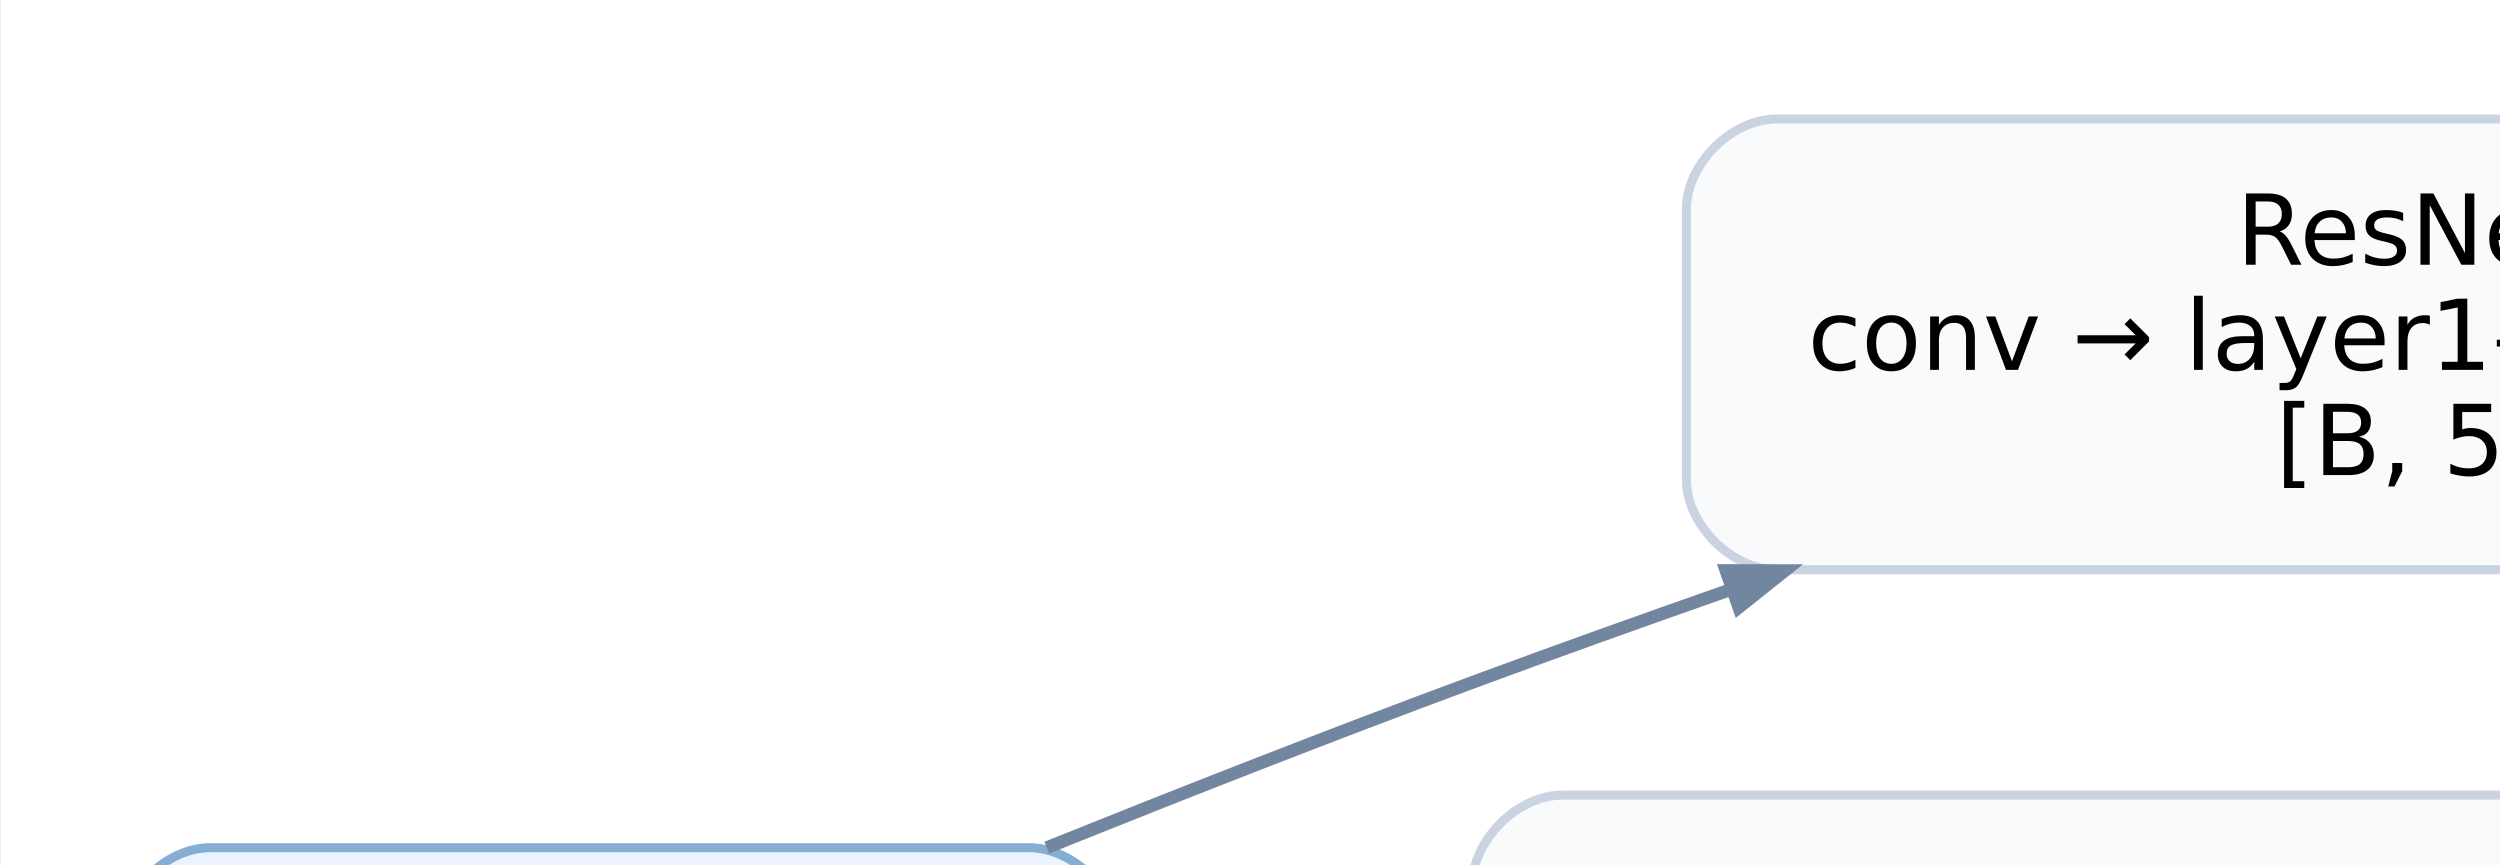
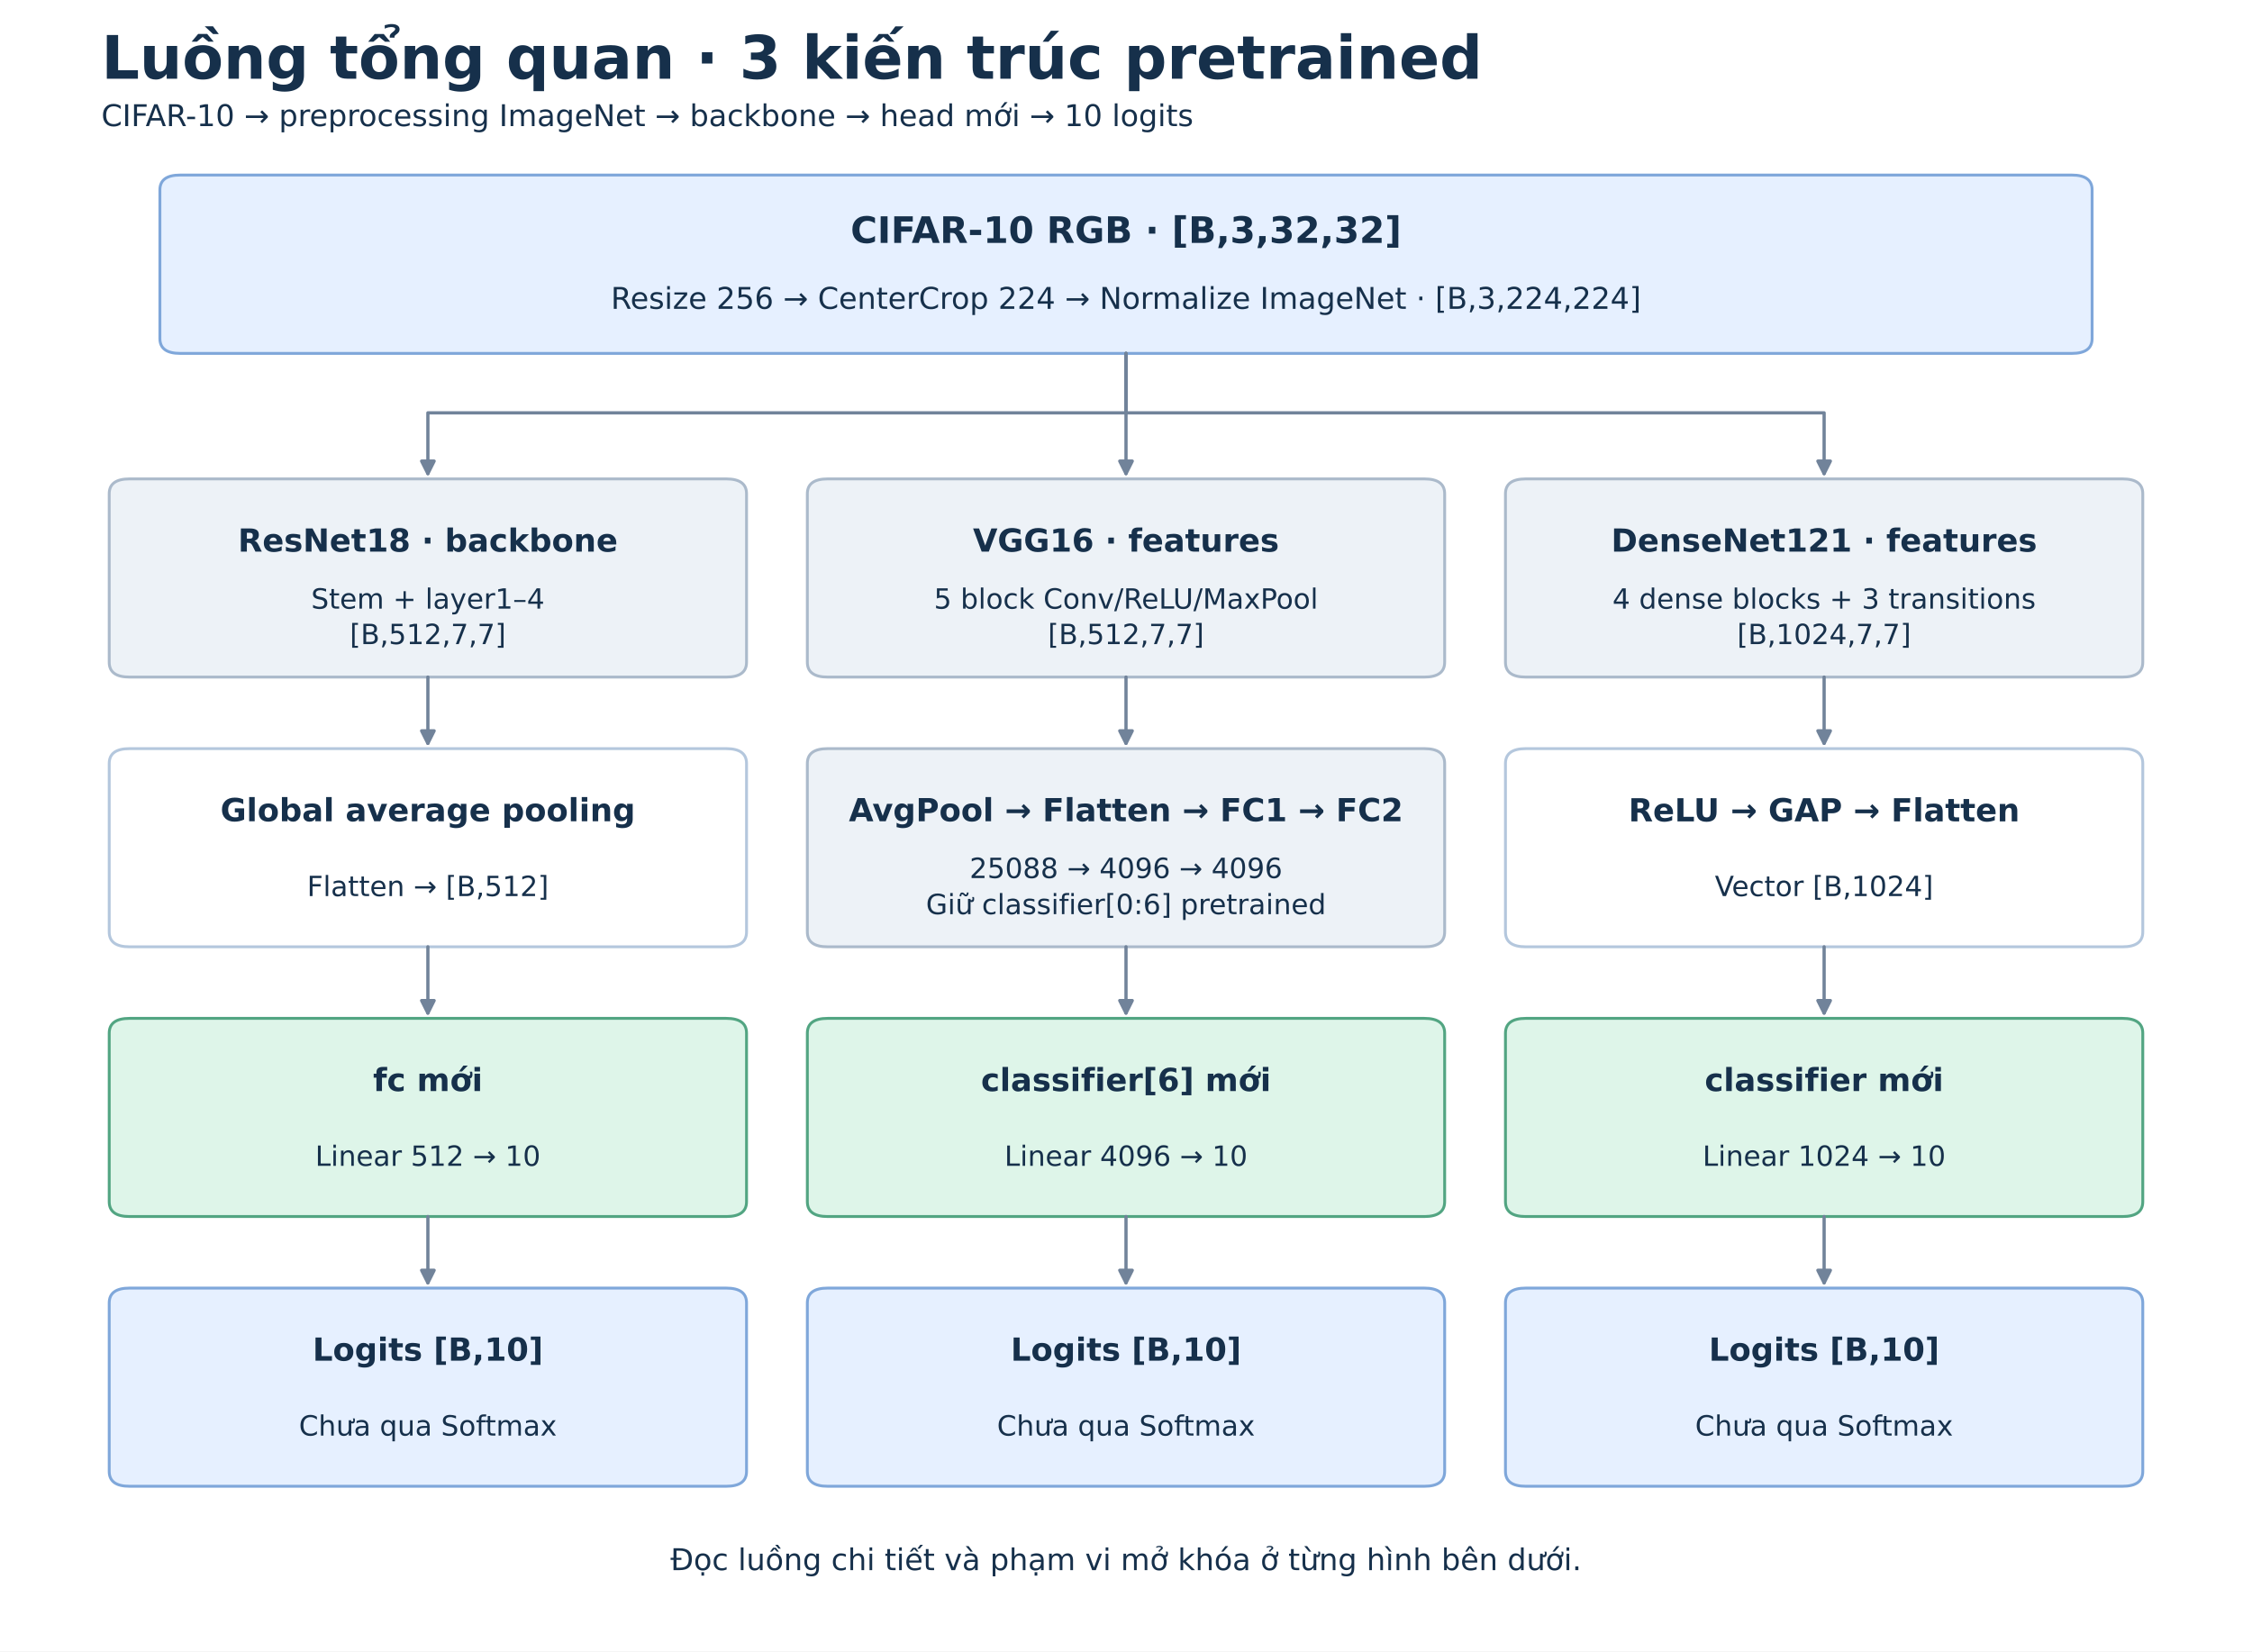
- <svg xmlns="http://www.w3.org/2000/svg" width="1853pt" height="641pt" viewBox="0.00 0.00 784.68 271.68">
-   <g id="graph0" class="graph" transform="scale(2.36 2.36) rotate(0) translate(15.84 255.84)">
-     <polygon fill="white" stroke="transparent" points="-15.84,15.84 -15.84,-255.84 768.84,-255.84 768.84,15.84 -15.84,15.84" />
-     <g id="node1" class="node">
-       <path fill="#eaf3ff" stroke="#84aed4" stroke-width="1.2" d="M121,-143C121,-143 12,-143 12,-143 6,-143 0,-137 0,-131 0,-131 0,-109 0,-109 0,-103 6,-97 12,-97 12,-97 121,-97 121,-97 127,-97 133,-103 133,-109 133,-109 133,-131 133,-131 133,-137 127,-143 121,-143" />
-       <text text-anchor="middle" x="66.5" y="-123.6" font-family="DejaVu Sans" font-size="13.00" fill="#193c65">Fashion-MNIST</text>
-       <text text-anchor="middle" x="66.5" y="-109.6" font-family="DejaVu Sans" font-size="13.00" fill="#193c65">[B, 3, 224, 224]</text>
+ <svg xmlns="http://www.w3.org/2000/svg" width="864pt" height="633.6pt" viewBox="0 0 864 633.6" version="1.1">
+   <defs>
+     <style type="text/css">*{stroke-linejoin: round; stroke-linecap: butt}</style>
+   </defs>
+   <g id="figure_1">
+     <g id="patch_1">
+       <path d="M 0 633.6 L 864 633.6 L 864 0 L 0 0 z " style="fill: #ffffff" />
    </g>
-     <g id="node2" class="node">
-       <path fill="#f8fafc" stroke="#c9d3e1" stroke-width="1.2" d="M405.5,-240C405.5,-240 220.5,-240 220.5,-240 214.5,-240 208.5,-234 208.5,-228 208.5,-228 208.5,-192 208.5,-192 208.5,-186 214.5,-180 220.5,-180 220.5,-180 405.5,-180 405.5,-180 411.5,-180 417.5,-186 417.5,-192 417.5,-192 417.5,-228 417.5,-228 417.5,-234 411.5,-240 405.5,-240" />
-       <text text-anchor="middle" x="313" y="-220.6" font-family="DejaVu Sans" font-size="13.00">ResNet18</text>
-       <text text-anchor="middle" x="313" y="-206.6" font-family="DejaVu Sans" font-size="13.00">conv → layer1–4 → avgpool</text>
-       <text text-anchor="middle" x="313" y="-192.6" font-family="DejaVu Sans" font-size="13.00">[B, 512]</text>
-     </g>
-     <g id="edge1" class="edge">
-       <path fill="none" stroke="#72869f" stroke-width="1.7" d="M123.36,-143.01C141.36,-150.25 161.46,-158.14 180,-165 191.09,-169.11 202.76,-173.28 214.38,-177.36" />
-       <polygon fill="#72869f" stroke="#72869f" stroke-width="1.7" points="213.76,-179.89 221.6,-179.88 215.47,-174.99 213.76,-179.89" />
-     </g>
-     <g id="node3" class="node">
-       <path fill="#f8fafc" stroke="#c9d3e1" stroke-width="1.2" d="M434,-150C434,-150 192,-150 192,-150 186,-150 180,-144 180,-138 180,-138 180,-102 180,-102 180,-96 186,-90 192,-90 192,-90 434,-90 434,-90 440,-90 446,-96 446,-102 446,-102 446,-138 446,-138 446,-144 440,-150 434,-150" />
-       <text text-anchor="middle" x="313" y="-130.6" font-family="DejaVu Sans" font-size="13.00">VGG16</text>
-       <text text-anchor="middle" x="313" y="-116.6" font-family="DejaVu Sans" font-size="13.00">features → avgpool → classifier[0:6]</text>
-       <text text-anchor="middle" x="313" y="-102.6" font-family="DejaVu Sans" font-size="13.00">[B, 4096]</text>
-     </g>
-     <g id="edge2" class="edge">
-       <path fill="none" stroke="#72869f" stroke-width="1.7" d="M133.02,-120C145.31,-120 158.59,-120 172.16,-120" />
-       <polygon fill="#72869f" stroke="#72869f" stroke-width="1.7" points="172.33,-122.59 179.73,-120 172.33,-117.41 172.33,-122.59" />
-     </g>
-     <g id="node4" class="node">
-       <path fill="#f8fafc" stroke="#c9d3e1" stroke-width="1.2" d="M366,-60C366,-60 260,-60 260,-60 254,-60 248,-54 248,-48 248,-48 248,-12 248,-12 248,-6 254,0 260,0 260,0 366,0 366,0 372,0 378,-6 378,-12 378,-12 378,-48 378,-48 378,-54 372,-60 366,-60" />
-       <text text-anchor="middle" x="313" y="-40.6" font-family="DejaVu Sans" font-size="13.00">DenseNet121</text>
-       <text text-anchor="middle" x="313" y="-26.6" font-family="DejaVu Sans" font-size="13.00">features → GAP</text>
-       <text text-anchor="middle" x="313" y="-12.6" font-family="DejaVu Sans" font-size="13.00">[B, 1024]</text>
-     </g>
-     <g id="edge3" class="edge">
-       <path fill="none" stroke="#72869f" stroke-width="1.7" d="M123.36,-96.99C141.36,-89.75 161.46,-81.86 180,-75 199.62,-67.74 221.02,-60.25 240.78,-53.52" />
-       <polygon fill="#72869f" stroke="#72869f" stroke-width="1.7" points="241.81,-55.91 247.98,-51.08 240.14,-51.01 241.81,-55.91" />
-     </g>
-     <g id="node5" class="node">
-       <path fill="#e5f5f0" stroke="#58a58c" stroke-width="1.2" d="M595.5,-233C595.5,-233 529.5,-233 529.5,-233 523.5,-233 517.5,-227 517.5,-221 517.5,-221 517.5,-199 517.5,-199 517.5,-193 523.5,-187 529.5,-187 529.5,-187 595.5,-187 595.5,-187 601.5,-187 607.5,-193 607.5,-199 607.5,-199 607.5,-221 607.5,-221 607.5,-227 601.5,-233 595.5,-233" />
-       <text text-anchor="middle" x="562.5" y="-213.6" font-family="DejaVu Sans" font-size="13.00">New fc</text>
-       <text text-anchor="middle" x="562.5" y="-199.6" font-family="DejaVu Sans" font-size="13.00">512 → 10</text>
-     </g>
-     <g id="edge4" class="edge">
-       <path fill="none" stroke="#72869f" stroke-width="1.7" d="M417.53,-210C449.24,-210 482.76,-210 509.48,-210" />
-       <polygon fill="#72869f" stroke="#72869f" stroke-width="1.7" points="509.79,-212.59 517.19,-210 509.78,-207.41 509.79,-212.59" />
-     </g>
-     <g id="node6" class="node">
-       <path fill="#e5f5f0" stroke="#58a58c" stroke-width="1.2" d="M620,-143C620,-143 505,-143 505,-143 499,-143 493,-137 493,-131 493,-131 493,-109 493,-109 493,-103 499,-97 505,-97 505,-97 620,-97 620,-97 626,-97 632,-103 632,-109 632,-109 632,-131 632,-131 632,-137 626,-143 620,-143" />
-       <text text-anchor="middle" x="562.5" y="-123.6" font-family="DejaVu Sans" font-size="13.00">New classifier[6]</text>
-       <text text-anchor="middle" x="562.5" y="-109.6" font-family="DejaVu Sans" font-size="13.00">4096 → 10</text>
-     </g>
-     <g id="edge6" class="edge">
-       <path fill="none" stroke="#72869f" stroke-width="1.7" d="M446.08,-120C459.44,-120 472.66,-120 485.13,-120" />
-       <polygon fill="#72869f" stroke="#72869f" stroke-width="1.7" points="485.39,-122.59 492.79,-120 485.39,-117.41 485.39,-122.59" />
-     </g>
-     <g id="node7" class="node">
-       <path fill="#e5f5f0" stroke="#58a58c" stroke-width="1.2" d="M610.5,-53C610.5,-53 514.5,-53 514.5,-53 508.5,-53 502.5,-47 502.5,-41 502.5,-41 502.5,-19 502.5,-19 502.5,-13 508.5,-7 514.5,-7 514.5,-7 610.5,-7 610.5,-7 616.5,-7 622.5,-13 622.5,-19 622.5,-19 622.5,-41 622.5,-41 622.5,-47 616.5,-53 610.5,-53" />
-       <text text-anchor="middle" x="562.5" y="-33.6" font-family="DejaVu Sans" font-size="13.00">New classifier</text>
-       <text text-anchor="middle" x="562.5" y="-19.6" font-family="DejaVu Sans" font-size="13.00">1024 → 10</text>
-     </g>
-     <g id="edge8" class="edge">
-       <path fill="none" stroke="#72869f" stroke-width="1.7" d="M378.06,-30C413.9,-30 458.51,-30 494.77,-30" />
-       <polygon fill="#72869f" stroke="#72869f" stroke-width="1.7" points="494.98,-32.59 502.38,-30 494.98,-27.41 494.98,-32.59" />
-     </g>
-     <g id="node8" class="node">
-       <path fill="#e5f5f0" stroke="#58a58c" stroke-width="1.2" d="M741,-233C741,-233 691,-233 691,-233 685,-233 679,-227 679,-221 679,-221 679,-199 679,-199 679,-193 685,-187 691,-187 691,-187 741,-187 741,-187 747,-187 753,-193 753,-199 753,-199 753,-221 753,-221 753,-227 747,-233 741,-233" />
-       <text text-anchor="middle" x="716" y="-213.6" font-family="DejaVu Sans" font-size="13.00">Logits</text>
-       <text text-anchor="middle" x="716" y="-199.6" font-family="DejaVu Sans" font-size="13.00">[B, 10]</text>
-     </g>
-     <g id="edge5" class="edge">
-       <path fill="none" stroke="#72869f" stroke-width="1.7" d="M607.73,-210C627.71,-210 651.25,-210 671.18,-210" />
-       <polygon fill="#72869f" stroke="#72869f" stroke-width="1.7" points="671.23,-212.59 678.63,-210 671.23,-207.41 671.23,-212.59" />
-     </g>
-     <g id="node9" class="node">
-       <path fill="#e5f5f0" stroke="#58a58c" stroke-width="1.2" d="M741,-143C741,-143 691,-143 691,-143 685,-143 679,-137 679,-131 679,-131 679,-109 679,-109 679,-103 685,-97 691,-97 691,-97 741,-97 741,-97 747,-97 753,-103 753,-109 753,-109 753,-131 753,-131 753,-137 747,-143 741,-143" />
-       <text text-anchor="middle" x="716" y="-123.6" font-family="DejaVu Sans" font-size="13.00">Logits</text>
-       <text text-anchor="middle" x="716" y="-109.6" font-family="DejaVu Sans" font-size="13.00">[B, 10]</text>
-     </g>
-     <g id="edge7" class="edge">
-       <path fill="none" stroke="#72869f" stroke-width="1.7" d="M632.16,-120C645.51,-120 659.17,-120 671.44,-120" />
-       <polygon fill="#72869f" stroke="#72869f" stroke-width="1.7" points="671.48,-122.59 678.88,-120 671.48,-117.41 671.48,-122.59" />
-     </g>
-     <g id="node10" class="node">
-       <path fill="#e5f5f0" stroke="#58a58c" stroke-width="1.2" d="M741,-53C741,-53 691,-53 691,-53 685,-53 679,-47 679,-41 679,-41 679,-19 679,-19 679,-13 685,-7 691,-7 691,-7 741,-7 741,-7 747,-7 753,-13 753,-19 753,-19 753,-41 753,-41 753,-47 747,-53 741,-53" />
-       <text text-anchor="middle" x="716" y="-33.6" font-family="DejaVu Sans" font-size="13.00">Logits</text>
-       <text text-anchor="middle" x="716" y="-19.6" font-family="DejaVu Sans" font-size="13.00">[B, 10]</text>
-     </g>
-     <g id="edge9" class="edge">
-       <path fill="none" stroke="#72869f" stroke-width="1.7" d="M622.51,-30C638.64,-30 655.84,-30 670.97,-30" />
-       <polygon fill="#72869f" stroke="#72869f" stroke-width="1.7" points="671.28,-32.59 678.68,-30 671.28,-27.41 671.28,-32.59" />
+     <g id="axes_1">
+       <g id="patch_2">
+         <path d="M 69.12 135.59 L 794.88 135.59 Q 802.656 135.59 802.656 129.888 L 802.656 72.864 Q 802.656 67.162 794.88 67.162 L 69.12 67.162 Q 61.344 67.162 61.344 72.864 L 61.344 129.888 Q 61.344 135.59 69.12 135.59 z " clip-path="url(#pc396e5684a)" style="fill: #e6f0ff; stroke: #7fa7da; stroke-width: 1.1; stroke-linejoin: miter" />
+       </g>
+       <g id="patch_3">
+         <path d="M 49.68 259.776 L 278.64 259.776 Q 286.416 259.776 286.416 254.074 L 286.416 189.446 Q 286.416 183.744 278.64 183.744 L 49.68 183.744 Q 41.904 183.744 41.904 189.446 L 41.904 254.074 Q 41.904 259.776 49.68 259.776 z " clip-path="url(#pc396e5684a)" style="fill: #edf2f7; stroke: #abbacb; stroke-width: 1.1; stroke-linejoin: miter" />
+       </g>
+       <g id="patch_4">
+         <path d="M 49.68 363.264 L 278.64 363.264 Q 286.416 363.264 286.416 357.562 L 286.416 292.934 Q 286.416 287.232 278.64 287.232 L 49.68 287.232 Q 41.904 287.232 41.904 292.934 L 41.904 357.562 Q 41.904 363.264 49.68 363.264 z " clip-path="url(#pc396e5684a)" style="fill: #ffffff; stroke: #b4c7dd; stroke-width: 1.1; stroke-linejoin: miter" />
+       </g>
+       <g id="patch_5">
+         <path d="M 164.16 259.776 L 164.16 285.201 " clip-path="url(#pc396e5684a)" style="fill: none; stroke: #71839a; stroke-width: 1.25; stroke-linecap: round" />
+         <path d="M 166.56 280.401 L 164.16 285.201 L 161.76 280.401 z " clip-path="url(#pc396e5684a)" style="fill: #71839a; stroke: #71839a; stroke-width: 1.25; stroke-linecap: round" />
+       </g>
+       <g id="patch_6">
+         <path d="M 49.68 466.752 L 278.64 466.752 Q 286.416 466.752 286.416 461.05 L 286.416 396.422 Q 286.416 390.72 278.64 390.72 L 49.68 390.72 Q 41.904 390.72 41.904 396.422 L 41.904 461.05 Q 41.904 466.752 49.68 466.752 z " clip-path="url(#pc396e5684a)" style="fill: #def5e9; stroke: #52a582; stroke-width: 1.1; stroke-linejoin: miter" />
+       </g>
+       <g id="patch_7">
+         <path d="M 164.16 363.264 L 164.16 388.689 " clip-path="url(#pc396e5684a)" style="fill: none; stroke: #71839a; stroke-width: 1.25; stroke-linecap: round" />
+         <path d="M 166.56 383.889 L 164.16 388.689 L 161.76 383.889 z " clip-path="url(#pc396e5684a)" style="fill: #71839a; stroke: #71839a; stroke-width: 1.25; stroke-linecap: round" />
+       </g>
+       <g id="patch_8">
+         <path d="M 49.68 570.24 L 278.64 570.24 Q 286.416 570.24 286.416 564.538 L 286.416 499.91 Q 286.416 494.208 278.64 494.208 L 49.68 494.208 Q 41.904 494.208 41.904 499.91 L 41.904 564.538 Q 41.904 570.24 49.68 570.24 z " clip-path="url(#pc396e5684a)" style="fill: #e6f0ff; stroke: #7fa7da; stroke-width: 1.1; stroke-linejoin: miter" />
+       </g>
+       <g id="patch_9">
+         <path d="M 164.16 466.752 L 164.16 492.177 " clip-path="url(#pc396e5684a)" style="fill: none; stroke: #71839a; stroke-width: 1.25; stroke-linecap: round" />
+         <path d="M 166.56 487.377 L 164.16 492.177 L 161.76 487.377 z " clip-path="url(#pc396e5684a)" style="fill: #71839a; stroke: #71839a; stroke-width: 1.25; stroke-linecap: round" />
+       </g>
+       <g id="patch_10">
+         <path d="M 432 135.59 L 432 158.4 L 164.16 158.4 L 164.16 181.713 " clip-path="url(#pc396e5684a)" style="fill: none; stroke: #71839a; stroke-width: 1.25; stroke-linecap: round" />
+         <path d="M 166.56 176.913 L 164.16 181.713 L 161.76 176.913 z " clip-path="url(#pc396e5684a)" style="fill: #71839a; stroke: #71839a; stroke-width: 1.25; stroke-linecap: round" />
+       </g>
+       <g id="patch_11">
+         <path d="M 317.52 259.776 L 546.48 259.776 Q 554.256 259.776 554.256 254.074 L 554.256 189.446 Q 554.256 183.744 546.48 183.744 L 317.52 183.744 Q 309.744 183.744 309.744 189.446 L 309.744 254.074 Q 309.744 259.776 317.52 259.776 z " clip-path="url(#pc396e5684a)" style="fill: #edf2f7; stroke: #abbacb; stroke-width: 1.1; stroke-linejoin: miter" />
+       </g>
+       <g id="patch_12">
+         <path d="M 317.52 363.264 L 546.48 363.264 Q 554.256 363.264 554.256 357.562 L 554.256 292.934 Q 554.256 287.232 546.48 287.232 L 317.52 287.232 Q 309.744 287.232 309.744 292.934 L 309.744 357.562 Q 309.744 363.264 317.52 363.264 z " clip-path="url(#pc396e5684a)" style="fill: #edf2f7; stroke: #abbacb; stroke-width: 1.1; stroke-linejoin: miter" />
+       </g>
+       <g id="patch_13">
+         <path d="M 432 259.776 L 432 285.201 " clip-path="url(#pc396e5684a)" style="fill: none; stroke: #71839a; stroke-width: 1.25; stroke-linecap: round" />
+         <path d="M 434.4 280.401 L 432 285.201 L 429.6 280.401 z " clip-path="url(#pc396e5684a)" style="fill: #71839a; stroke: #71839a; stroke-width: 1.25; stroke-linecap: round" />
+       </g>
+       <g id="patch_14">
+         <path d="M 317.52 466.752 L 546.48 466.752 Q 554.256 466.752 554.256 461.05 L 554.256 396.422 Q 554.256 390.72 546.48 390.72 L 317.52 390.72 Q 309.744 390.72 309.744 396.422 L 309.744 461.05 Q 309.744 466.752 317.52 466.752 z " clip-path="url(#pc396e5684a)" style="fill: #def5e9; stroke: #52a582; stroke-width: 1.1; stroke-linejoin: miter" />
+       </g>
+       <g id="patch_15">
+         <path d="M 432 363.264 L 432 388.689 " clip-path="url(#pc396e5684a)" style="fill: none; stroke: #71839a; stroke-width: 1.25; stroke-linecap: round" />
+         <path d="M 434.4 383.889 L 432 388.689 L 429.6 383.889 z " clip-path="url(#pc396e5684a)" style="fill: #71839a; stroke: #71839a; stroke-width: 1.25; stroke-linecap: round" />
+       </g>
+       <g id="patch_16">
+         <path d="M 317.52 570.24 L 546.48 570.24 Q 554.256 570.24 554.256 564.538 L 554.256 499.91 Q 554.256 494.208 546.48 494.208 L 317.52 494.208 Q 309.744 494.208 309.744 499.91 L 309.744 564.538 Q 309.744 570.24 317.52 570.24 z " clip-path="url(#pc396e5684a)" style="fill: #e6f0ff; stroke: #7fa7da; stroke-width: 1.1; stroke-linejoin: miter" />
+       </g>
+       <g id="patch_17">
+         <path d="M 432 466.752 L 432 492.177 " clip-path="url(#pc396e5684a)" style="fill: none; stroke: #71839a; stroke-width: 1.25; stroke-linecap: round" />
+         <path d="M 434.4 487.377 L 432 492.177 L 429.6 487.377 z " clip-path="url(#pc396e5684a)" style="fill: #71839a; stroke: #71839a; stroke-width: 1.25; stroke-linecap: round" />
+       </g>
+       <g id="patch_18">
+         <path d="M 432 135.59 L 432 158.4 L 432 158.4 L 432 181.713 " clip-path="url(#pc396e5684a)" style="fill: none; stroke: #71839a; stroke-width: 1.25; stroke-linecap: round" />
+         <path d="M 434.4 176.913 L 432 181.713 L 429.6 176.913 z " clip-path="url(#pc396e5684a)" style="fill: #71839a; stroke: #71839a; stroke-width: 1.25; stroke-linecap: round" />
+       </g>
+       <g id="patch_19">
+         <path d="M 585.36 259.776 L 814.32 259.776 Q 822.096 259.776 822.096 254.074 L 822.096 189.446 Q 822.096 183.744 814.32 183.744 L 585.36 183.744 Q 577.584 183.744 577.584 189.446 L 577.584 254.074 Q 577.584 259.776 585.36 259.776 z " clip-path="url(#pc396e5684a)" style="fill: #edf2f7; stroke: #abbacb; stroke-width: 1.1; stroke-linejoin: miter" />
+       </g>
+       <g id="patch_20">
+         <path d="M 585.36 363.264 L 814.32 363.264 Q 822.096 363.264 822.096 357.562 L 822.096 292.934 Q 822.096 287.232 814.32 287.232 L 585.36 287.232 Q 577.584 287.232 577.584 292.934 L 577.584 357.562 Q 577.584 363.264 585.36 363.264 z " clip-path="url(#pc396e5684a)" style="fill: #ffffff; stroke: #b4c7dd; stroke-width: 1.1; stroke-linejoin: miter" />
+       </g>
+       <g id="patch_21">
+         <path d="M 699.84 259.776 L 699.84 285.201 " clip-path="url(#pc396e5684a)" style="fill: none; stroke: #71839a; stroke-width: 1.25; stroke-linecap: round" />
+         <path d="M 702.24 280.401 L 699.84 285.201 L 697.44 280.401 z " clip-path="url(#pc396e5684a)" style="fill: #71839a; stroke: #71839a; stroke-width: 1.25; stroke-linecap: round" />
+       </g>
+       <g id="patch_22">
+         <path d="M 585.36 466.752 L 814.32 466.752 Q 822.096 466.752 822.096 461.05 L 822.096 396.422 Q 822.096 390.72 814.32 390.72 L 585.36 390.72 Q 577.584 390.72 577.584 396.422 L 577.584 461.05 Q 577.584 466.752 585.36 466.752 z " clip-path="url(#pc396e5684a)" style="fill: #def5e9; stroke: #52a582; stroke-width: 1.1; stroke-linejoin: miter" />
+       </g>
+       <g id="patch_23">
+         <path d="M 699.84 363.264 L 699.84 388.689 " clip-path="url(#pc396e5684a)" style="fill: none; stroke: #71839a; stroke-width: 1.25; stroke-linecap: round" />
+         <path d="M 702.24 383.889 L 699.84 388.689 L 697.44 383.889 z " clip-path="url(#pc396e5684a)" style="fill: #71839a; stroke: #71839a; stroke-width: 1.25; stroke-linecap: round" />
+       </g>
+       <g id="patch_24">
+         <path d="M 585.36 570.24 L 814.32 570.24 Q 822.096 570.24 822.096 564.538 L 822.096 499.91 Q 822.096 494.208 814.32 494.208 L 585.36 494.208 Q 577.584 494.208 577.584 499.91 L 577.584 564.538 Q 577.584 570.24 585.36 570.24 z " clip-path="url(#pc396e5684a)" style="fill: #e6f0ff; stroke: #7fa7da; stroke-width: 1.1; stroke-linejoin: miter" />
+       </g>
+       <g id="patch_25">
+         <path d="M 699.84 466.752 L 699.84 492.177 " clip-path="url(#pc396e5684a)" style="fill: none; stroke: #71839a; stroke-width: 1.25; stroke-linecap: round" />
+         <path d="M 702.24 487.377 L 699.84 492.177 L 697.44 487.377 z " clip-path="url(#pc396e5684a)" style="fill: #71839a; stroke: #71839a; stroke-width: 1.25; stroke-linecap: round" />
+       </g>
+       <g id="patch_26">
+         <path d="M 432 135.59 L 432 158.4 L 699.84 158.4 L 699.84 181.713 " clip-path="url(#pc396e5684a)" style="fill: none; stroke: #71839a; stroke-width: 1.25; stroke-linecap: round" />
+         <path d="M 702.24 176.913 L 699.84 181.713 L 697.44 176.913 z " clip-path="url(#pc396e5684a)" style="fill: #71839a; stroke: #71839a; stroke-width: 1.25; stroke-linecap: round" />
+       </g>
+       <g id="text_1">
+         <text style="font-weight: 700; font-size: 23px; font-family: 'DejaVu Sans'; text-anchor: start; fill: #16304b" x="38.88" y="30.197" transform="rotate(-0 38.88 30.19725)">Luồng tổng quan · 3 kiến trúc pretrained</text>
+       </g>
+       <g id="text_2">
+         <text style="font-size: 11.5px; font-family: 'DejaVu Sans'; text-anchor: start; fill: #16304b" x="38.88" y="48.389" transform="rotate(-0 38.88 48.38888)">CIFAR-10 → preprocessing ImageNet → backbone → head mới → 10 logits</text>
+       </g>
+       <g id="text_3">
+         <text style="font-weight: 700; font-size: 14px; font-family: 'DejaVu Sans'; text-anchor: middle; fill: #16304b" x="432" y="93.201" transform="rotate(-0 432 93.20073)">CIFAR-10 RGB · [B,3,32,32]</text>
+       </g>
+       <g id="text_4">
+         <text style="font-size: 11.5px; font-family: 'DejaVu Sans'; text-anchor: middle; fill: #16304b" x="432" y="118.488" transform="rotate(-0 432 118.4885)">Resize 256 → CenterCrop 224 → Normalize ImageNet · [B,3,224,224]</text>
+       </g>
+       <g id="text_5">
+         <text style="font-weight: 700; font-size: 12.2px; font-family: 'DejaVu Sans'; text-anchor: middle; fill: #16304b" x="164.16" y="211.643" transform="rotate(-0 164.16 211.6434)">ResNet18 · backbone</text>
+       </g>
+       <g id="text_6">
+         <text style="font-size: 10.7px; font-family: 'DejaVu Sans'; fill: #16304b" transform="translate(119.3738 233.5206)">Stem + layer1–4</text>
+         <text style="font-size: 10.7px; font-family: 'DejaVu Sans'; fill: #16304b" transform="translate(134.1941 247.1283)">[B,512,7,7]</text>
+       </g>
+       <g id="text_7">
+         <text style="font-weight: 700; font-size: 12.2px; font-family: 'DejaVu Sans'; text-anchor: middle; fill: #16304b" x="164.16" y="315.084" transform="rotate(-0 164.16 315.0838)">Global average pooling</text>
+       </g>
+       <g id="text_8">
+         <text style="font-size: 10.7px; font-family: 'DejaVu Sans'; text-anchor: middle; fill: #16304b" x="164.16" y="343.812" transform="rotate(-0 164.16 343.8124)">Flatten → [B,512]</text>
+       </g>
+       <g id="text_9">
+         <text style="font-weight: 700; font-size: 12.2px; font-family: 'DejaVu Sans'; text-anchor: middle; fill: #16304b" x="164.16" y="418.619" transform="rotate(-0 164.16 418.6194)">fc mới</text>
+       </g>
+       <g id="text_10">
+         <text style="font-size: 10.7px; font-family: 'DejaVu Sans'; text-anchor: middle; fill: #16304b" x="164.16" y="447.3" transform="rotate(-0 164.16 447.3004)">Linear 512 → 10</text>
+       </g>
+       <g id="text_11">
+         <text style="font-weight: 700; font-size: 12.2px; font-family: 'DejaVu Sans'; text-anchor: middle; fill: #16304b" x="164.16" y="522.06" transform="rotate(-0 164.16 522.0598)">Logits [B,10]</text>
+       </g>
+       <g id="text_12">
+         <text style="font-size: 10.7px; font-family: 'DejaVu Sans'; text-anchor: middle; fill: #16304b" x="164.16" y="550.788" transform="rotate(-0 164.16 550.7884)">Chưa qua Softmax</text>
+       </g>
+       <g id="text_13">
+         <text style="font-weight: 700; font-size: 12.2px; font-family: 'DejaVu Sans'; text-anchor: middle; fill: #16304b" x="432" y="211.643" transform="rotate(-0 432 211.6434)">VGG16 · features</text>
+       </g>
+       <g id="text_14">
+         <text style="font-size: 10.7px; font-family: 'DejaVu Sans'; fill: #16304b" transform="translate(358.3046 233.5206)">5 block Conv/ReLU/MaxPool</text>
+         <text style="font-size: 10.7px; font-family: 'DejaVu Sans'; fill: #16304b" transform="translate(402.0341 247.1283)">[B,512,7,7]</text>
+       </g>
+       <g id="text_15">
+         <text style="font-weight: 700; font-size: 12.2px; font-family: 'DejaVu Sans'; text-anchor: middle; fill: #16304b" x="432" y="315.084" transform="rotate(-0 432 315.0838)">AvgPool → Flatten → FC1 → FC2</text>
+       </g>
+       <g id="text_16">
+         <text style="font-size: 10.7px; font-family: 'DejaVu Sans'; fill: #16304b" transform="translate(371.9814 336.881)">25088 → 4096 → 4096</text>
+         <text style="font-size: 10.7px; font-family: 'DejaVu Sans'; fill: #16304b" transform="translate(355.2568 350.7439)">Giữ classifier[0:6] pretrained</text>
+       </g>
+       <g id="text_17">
+         <text style="font-weight: 700; font-size: 12.2px; font-family: 'DejaVu Sans'; text-anchor: middle; fill: #16304b" x="432" y="418.619" transform="rotate(-0 432 418.6194)">classifier[6] mới</text>
+       </g>
+       <g id="text_18">
+         <text style="font-size: 10.7px; font-family: 'DejaVu Sans'; text-anchor: middle; fill: #16304b" x="432" y="447.3" transform="rotate(-0 432 447.3004)">Linear 4096 → 10</text>
+       </g>
+       <g id="text_19">
+         <text style="font-weight: 700; font-size: 12.2px; font-family: 'DejaVu Sans'; text-anchor: middle; fill: #16304b" x="432" y="522.06" transform="rotate(-0 432 522.0598)">Logits [B,10]</text>
+       </g>
+       <g id="text_20">
+         <text style="font-size: 10.7px; font-family: 'DejaVu Sans'; text-anchor: middle; fill: #16304b" x="432" y="550.788" transform="rotate(-0 432 550.7884)">Chưa qua Softmax</text>
+       </g>
+       <g id="text_21">
+         <text style="font-weight: 700; font-size: 12.2px; font-family: 'DejaVu Sans'; text-anchor: middle; fill: #16304b" x="699.84" y="211.643" transform="rotate(-0 699.84 211.6434)">DenseNet121 · features</text>
+       </g>
+       <g id="text_22">
+         <text style="font-size: 10.7px; font-family: 'DejaVu Sans'; fill: #16304b" transform="translate(618.6329 233.5206)">4 dense blocks + 3 transitions</text>
+         <text style="font-size: 10.7px; font-family: 'DejaVu Sans'; fill: #16304b" transform="translate(666.4702 247.1283)">[B,1024,7,7]</text>
+       </g>
+       <g id="text_23">
+         <text style="font-weight: 700; font-size: 12.2px; font-family: 'DejaVu Sans'; text-anchor: middle; fill: #16304b" x="699.84" y="315.131" transform="rotate(-0 699.84 315.1314)">ReLU → GAP → Flatten</text>
+       </g>
+       <g id="text_24">
+         <text style="font-size: 10.7px; font-family: 'DejaVu Sans'; text-anchor: middle; fill: #16304b" x="699.84" y="343.812" transform="rotate(-0 699.84 343.8124)">Vector [B,1024]</text>
+       </g>
+       <g id="text_25">
+         <text style="font-weight: 700; font-size: 12.2px; font-family: 'DejaVu Sans'; text-anchor: middle; fill: #16304b" x="699.84" y="418.619" transform="rotate(-0 699.84 418.6194)">classifier mới</text>
+       </g>
+       <g id="text_26">
+         <text style="font-size: 10.7px; font-family: 'DejaVu Sans'; text-anchor: middle; fill: #16304b" x="699.84" y="447.3" transform="rotate(-0 699.84 447.3004)">Linear 1024 → 10</text>
+       </g>
+       <g id="text_27">
+         <text style="font-weight: 700; font-size: 12.2px; font-family: 'DejaVu Sans'; text-anchor: middle; fill: #16304b" x="699.84" y="522.06" transform="rotate(-0 699.84 522.0598)">Logits [B,10]</text>
+       </g>
+       <g id="text_28">
+         <text style="font-size: 10.7px; font-family: 'DejaVu Sans'; text-anchor: middle; fill: #16304b" x="699.84" y="550.788" transform="rotate(-0 699.84 550.7884)">Chưa qua Softmax</text>
+       </g>
+       <g id="text_29">
+         <text style="font-size: 11.5px; font-family: 'DejaVu Sans'; text-anchor: middle; fill: #16304b" x="432" y="602.416" transform="rotate(-0 432 602.4158)">Đọc luồng chi tiết và phạm vi mở khóa ở từng hình bên dưới.</text>
+       </g>
    </g>
  </g>
+   <defs>
+     <clipPath id="pc396e5684a">
+       <rect x="0" y="0" width="864" height="633.6" />
+     </clipPath>
+   </defs>
</svg>
